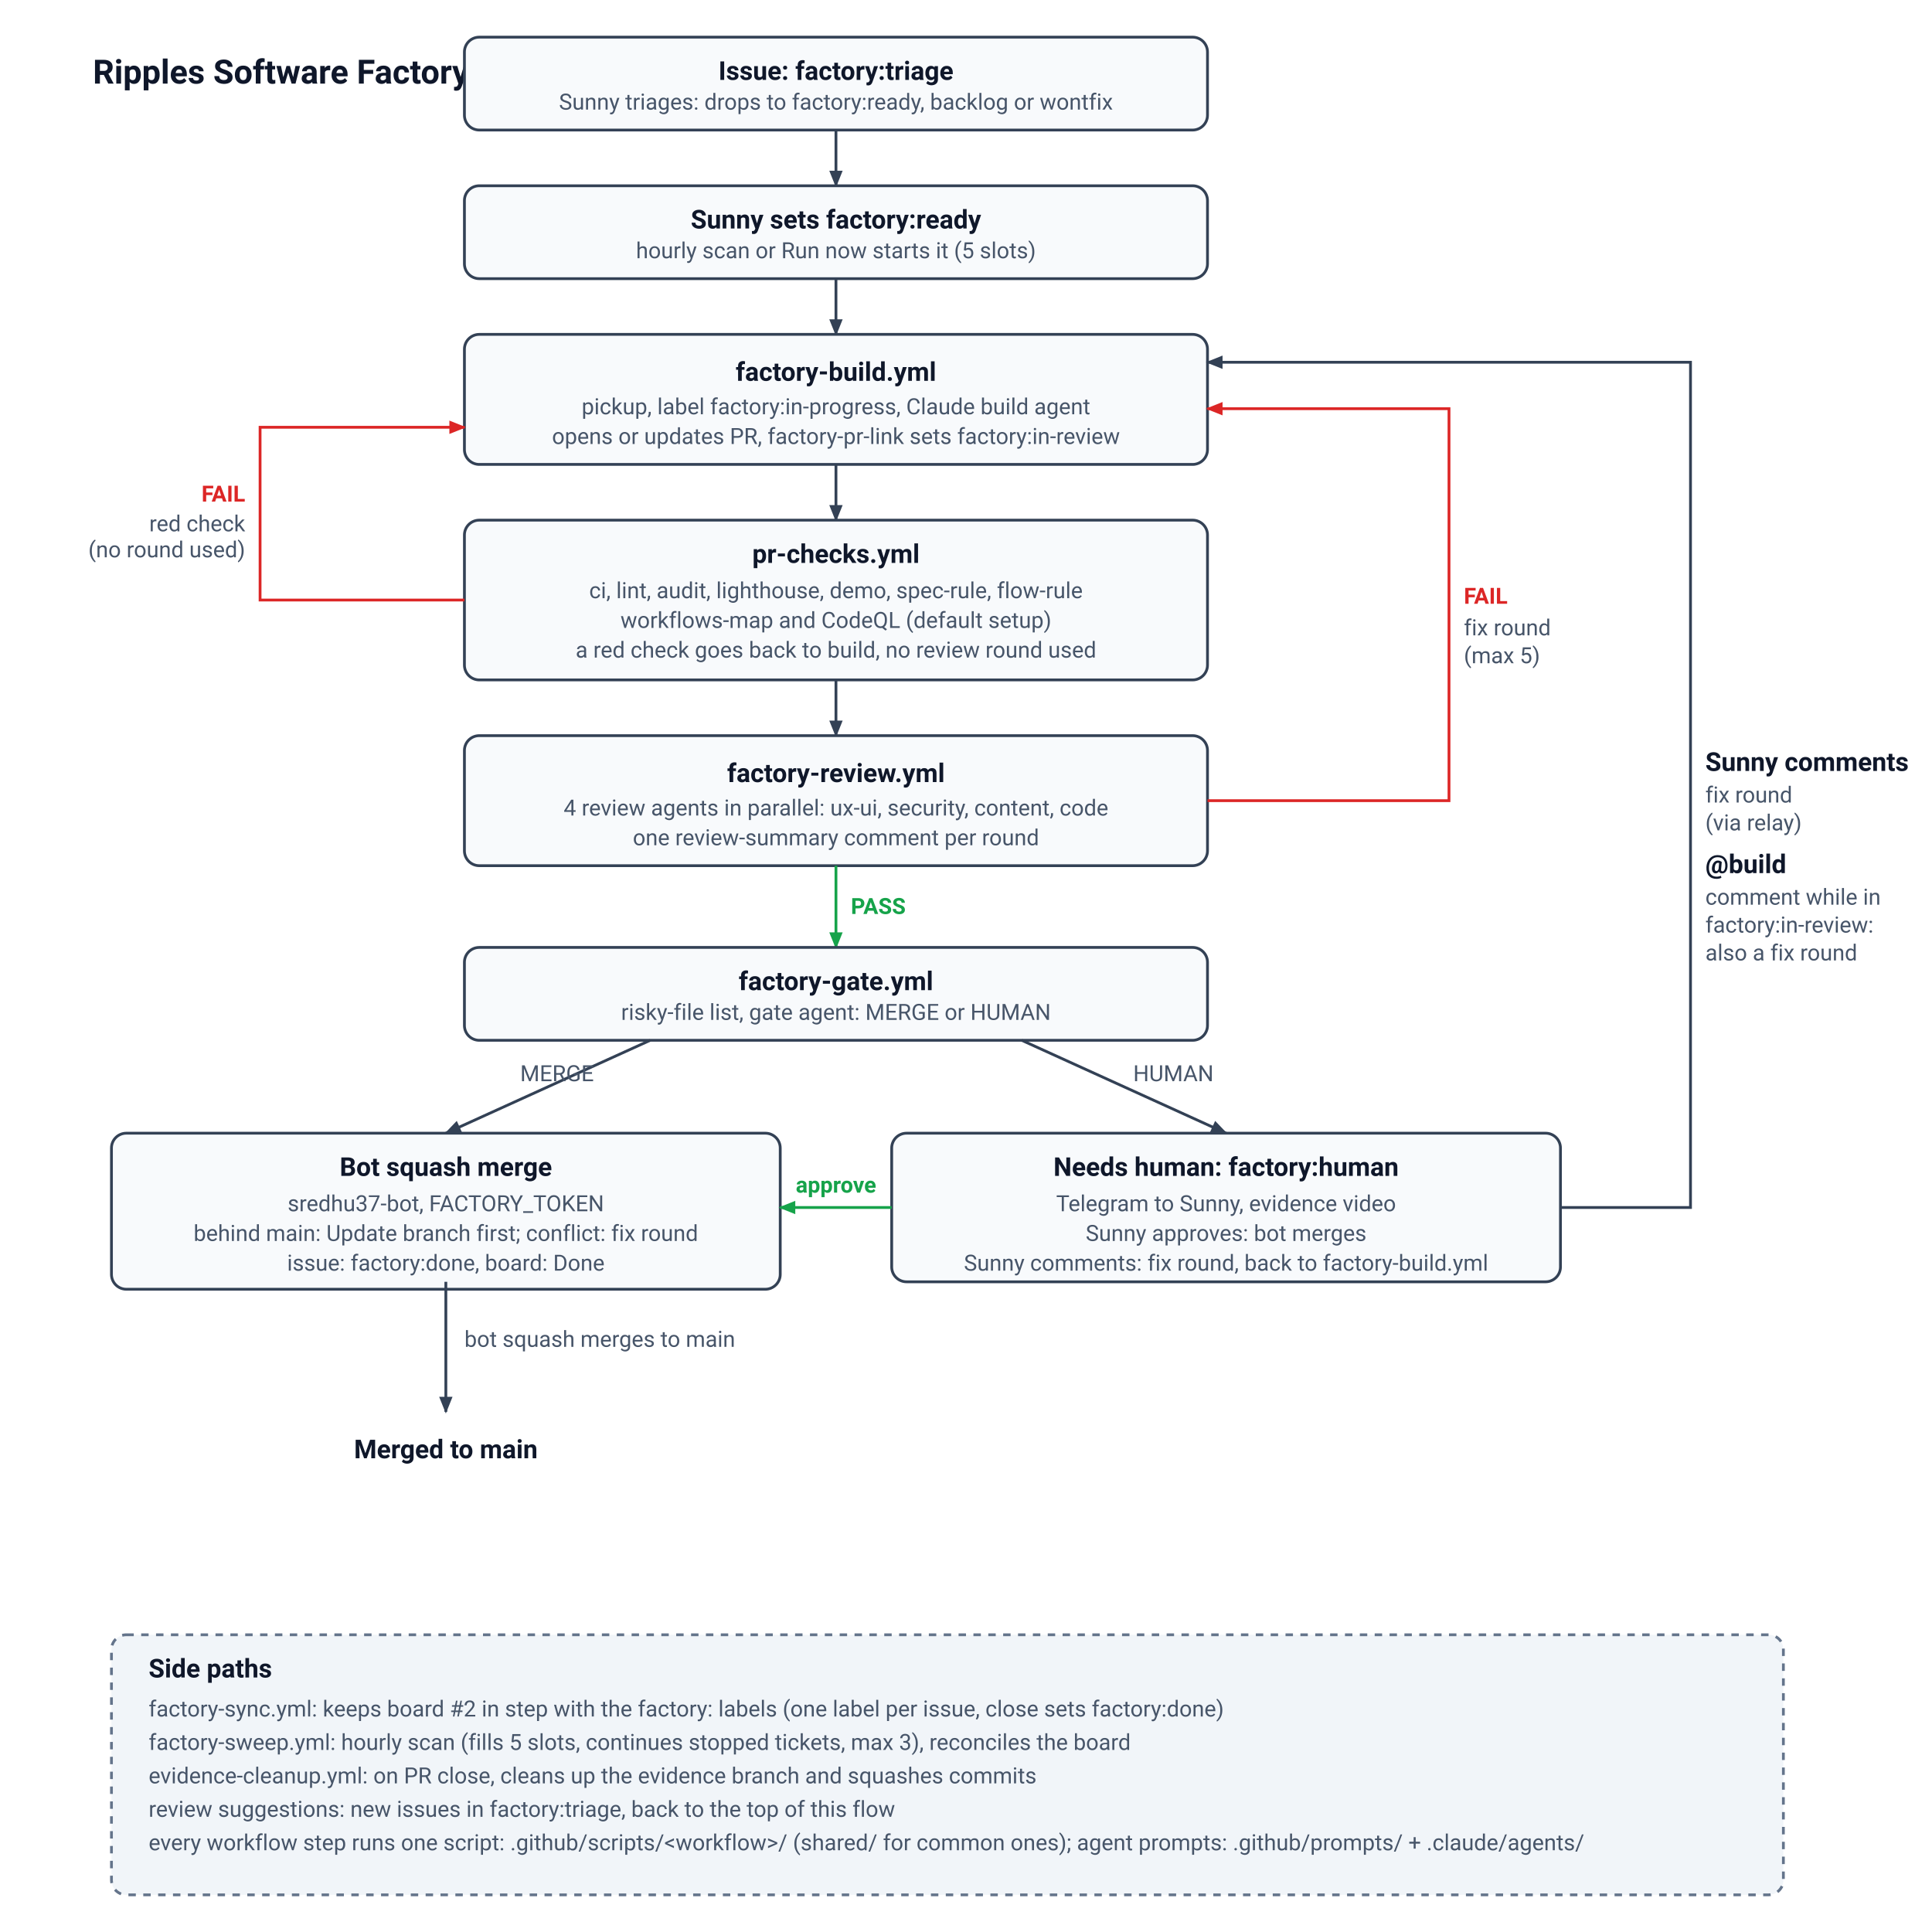
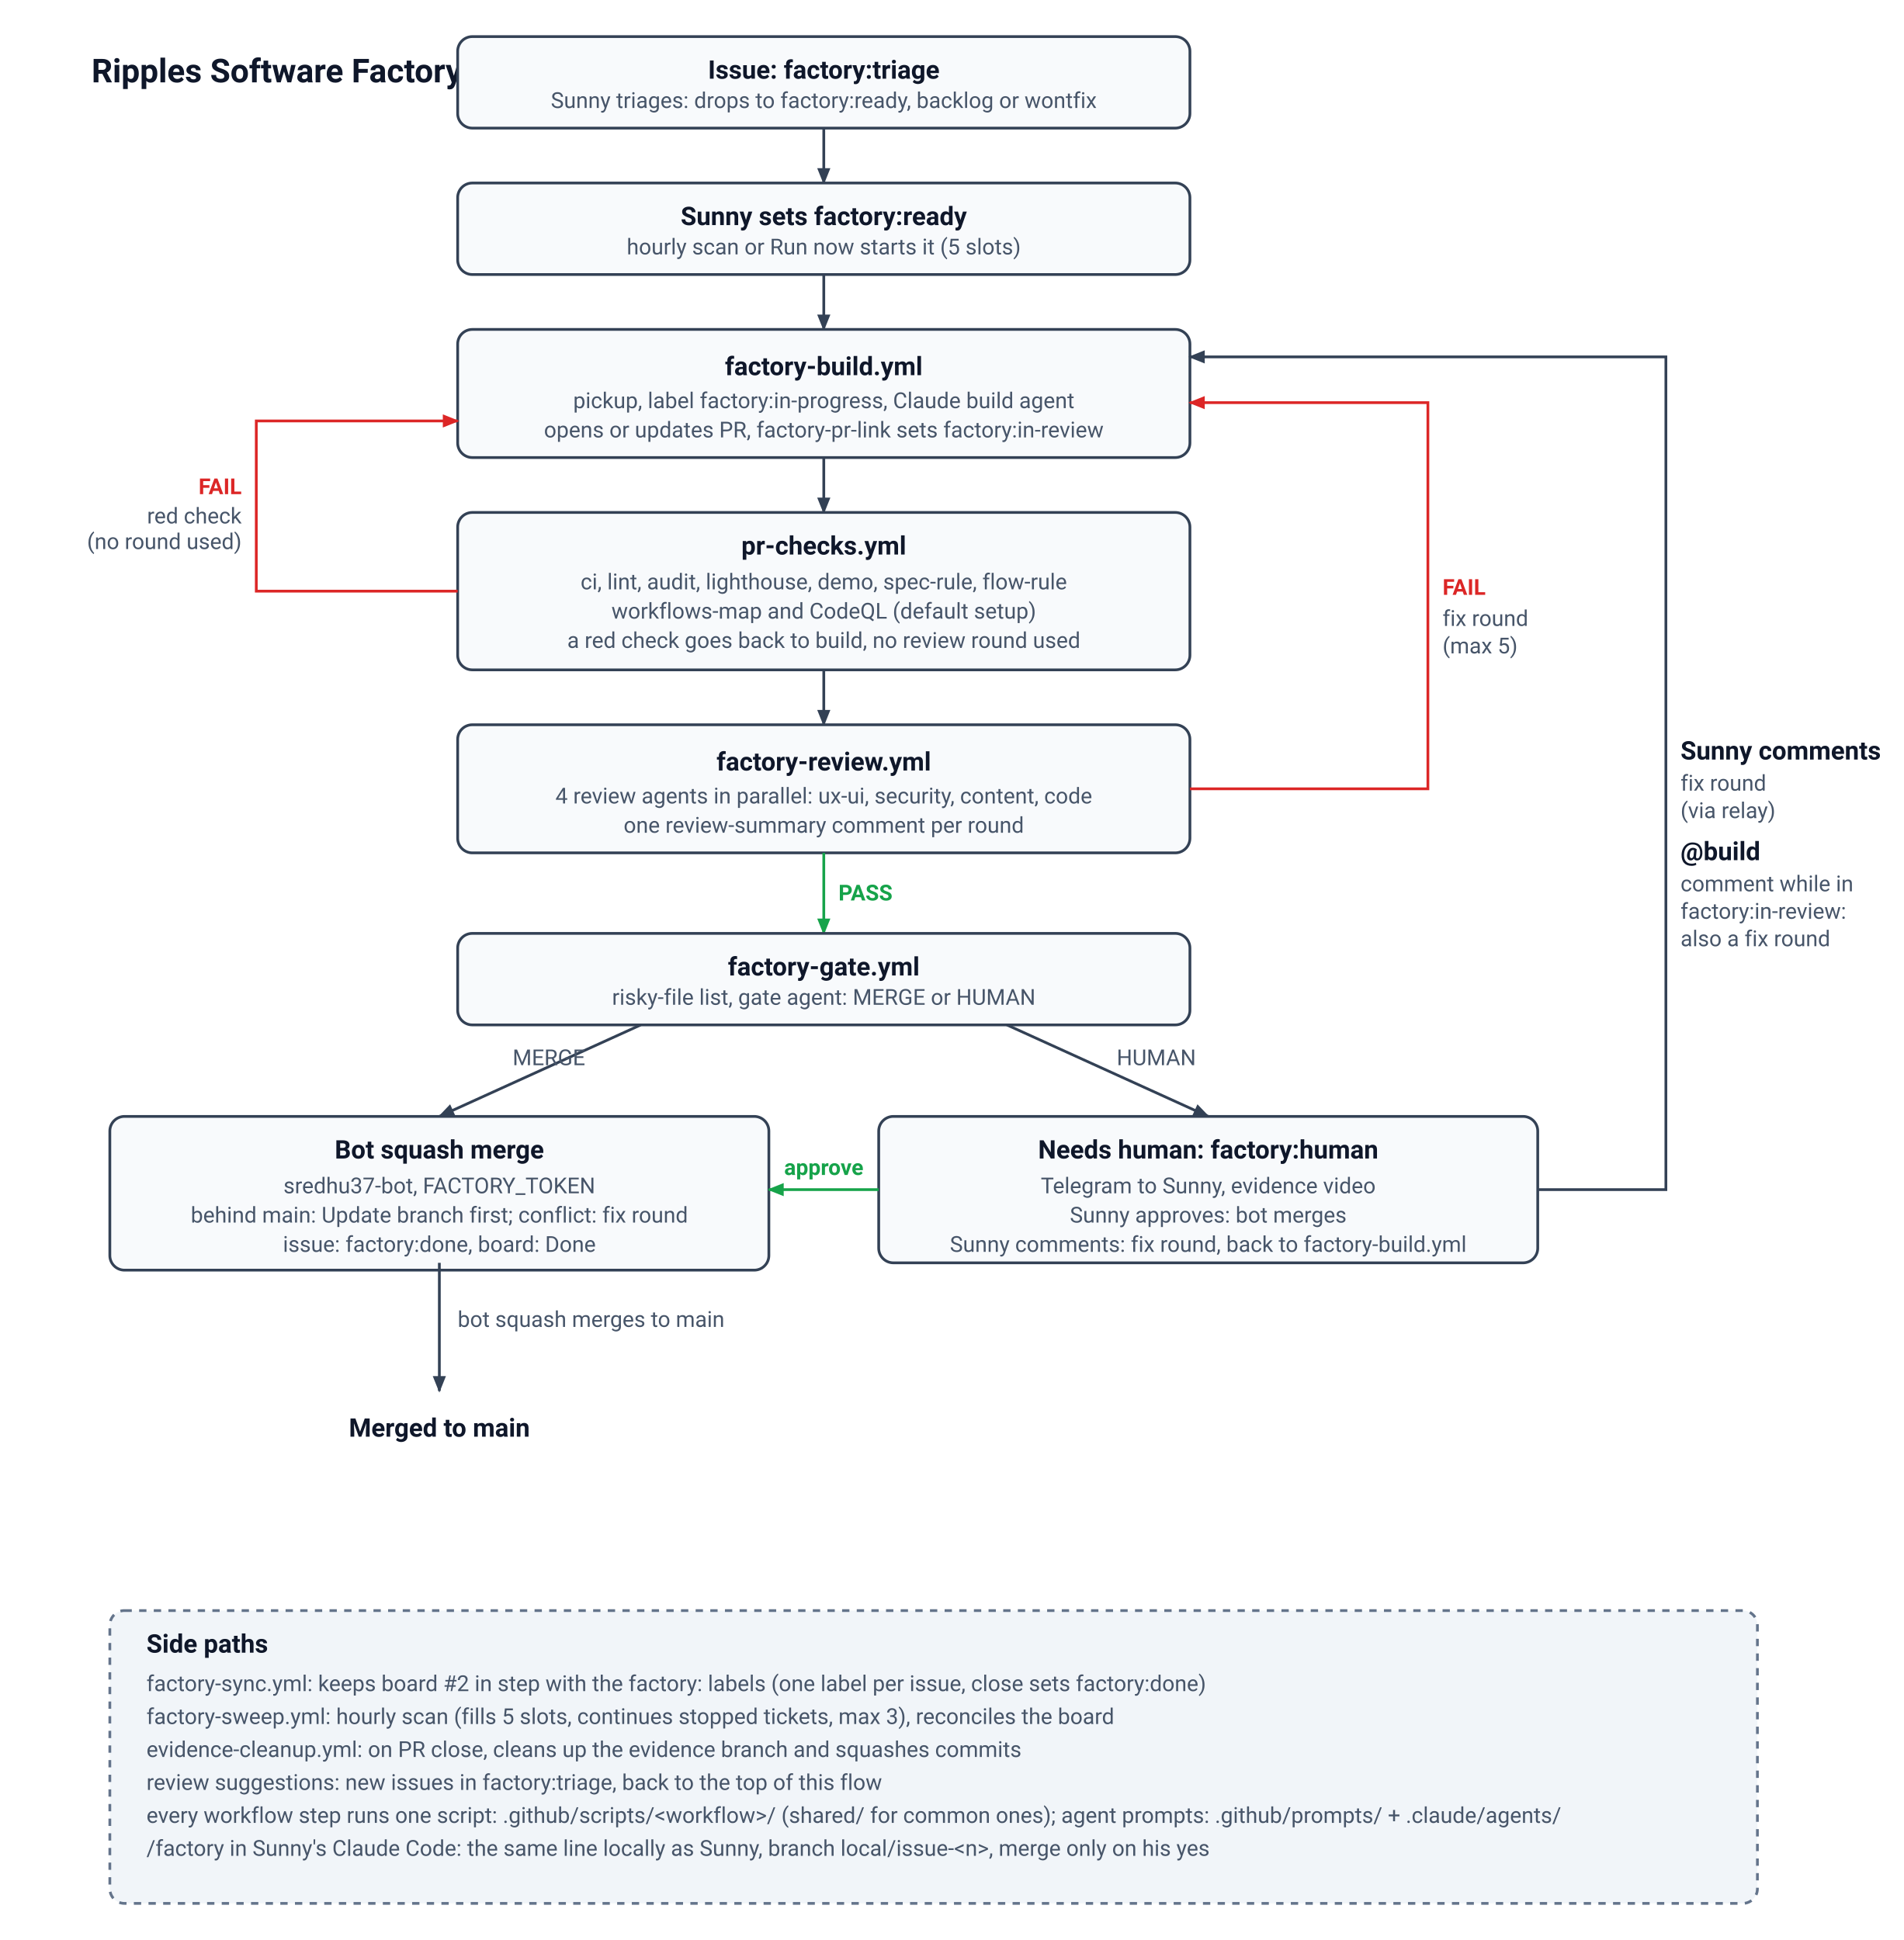
- <svg xmlns="http://www.w3.org/2000/svg" viewBox="0 0 1040 1040" width="1040" height="1040">
+ <svg xmlns="http://www.w3.org/2000/svg" viewBox="0 0 1040 1060" width="1040" height="1060">
  <defs>
    <style>
      .box { fill: #f8fafc; stroke: #334155; stroke-width: 1.5; }
      .side { fill: #f1f5f9; stroke: #64748b; stroke-width: 1.5; stroke-dasharray: 4 4; }
      .line { stroke: #334155; stroke-width: 1.5; fill: none; }
      .fail { stroke: #dc2626; stroke-width: 1.5; fill: none; }
      .pass { stroke: #16a34a; stroke-width: 1.5; fill: none; }
      text { font-family: -apple-system, BlinkMacSystemFont, "Segoe UI", Roboto, Helvetica, Arial, sans-serif; font-size: 13px; fill: #0f172a; }
      .head { font-weight: 600; font-size: 14px; }
      .title { font-weight: 700; font-size: 18px; }
      .small { font-size: 12px; fill: #475569; }
      .fail-text { font-size: 12px; fill: #dc2626; font-weight: 600; }
      .pass-text { font-size: 12px; fill: #16a34a; font-weight: 600; }
    </style>
    <marker id="a" viewBox="0 0 10 10" refX="9" refY="5" markerWidth="6" markerHeight="6" orient="auto-start-reverse">
      <path d="M 0 1 L 10 5 L 0 9 z" fill="#334155" />
    </marker>
    <marker id="af" viewBox="0 0 10 10" refX="9" refY="5" markerWidth="6" markerHeight="6" orient="auto-start-reverse">
      <path d="M 0 1 L 10 5 L 0 9 z" fill="#dc2626" />
    </marker>
    <marker id="ap" viewBox="0 0 10 10" refX="9" refY="5" markerWidth="6" markerHeight="6" orient="auto-start-reverse">
      <path d="M 0 1 L 10 5 L 0 9 z" fill="#16a34a" />
    </marker>
  </defs>
  <text x="50" y="45" class="title">Ripples Software Factory</text>
  <rect class="box" x="250" y="20" width="400" height="50" rx="8" />
  <text x="450" y="43" text-anchor="middle" class="head">Issue: factory:triage</text>
  <text x="450" y="59" text-anchor="middle" class="small">Sunny triages: drops to factory:ready, backlog or wontfix</text>
  <path class="line" d="M450 70 V100" marker-end="url(#a)" />
  <rect class="box" x="250" y="100" width="400" height="50" rx="8" />
  <text x="450" y="123" text-anchor="middle" class="head">Sunny sets factory:ready</text>
  <text x="450" y="139" text-anchor="middle" class="small">hourly scan or Run now starts it (5 slots)</text>
  <path class="line" d="M450 150 V180" marker-end="url(#a)" />
  <rect class="box" x="250" y="180" width="400" height="70" rx="8" />
  <text x="450" y="205" text-anchor="middle" class="head">factory-build.yml</text>
  <text x="450" y="223" text-anchor="middle" class="small">pickup, label factory:in-progress, Claude build agent</text>
  <text x="450" y="239" text-anchor="middle" class="small">opens or updates PR, factory-pr-link sets factory:in-review</text>
  <path class="line" d="M450 250 V280" marker-end="url(#a)" />
  <rect class="box" x="250" y="280" width="400" height="86" rx="8" />
  <text x="450" y="303" text-anchor="middle" class="head">pr-checks.yml</text>
  <text x="450" y="322" text-anchor="middle" class="small">ci, lint, audit, lighthouse, demo, spec-rule, flow-rule</text>
  <text x="450" y="338" text-anchor="middle" class="small">workflows-map and CodeQL (default setup)</text>
  <text x="450" y="354" text-anchor="middle" class="small">a red check goes back to build, no review round used</text>
  <path class="fail" d="M250 323 H140 V230 H250" marker-end="url(#af)" />
  <text x="132" y="270" text-anchor="end" class="fail-text">FAIL</text>
  <text x="132" y="286" text-anchor="end" class="small">red check</text>
  <text x="132" y="300" text-anchor="end" class="small">(no round used)</text>
  <path class="line" d="M450 366 V396" marker-end="url(#a)" />
  <rect class="box" x="250" y="396" width="400" height="70" rx="8" />
  <text x="450" y="421" text-anchor="middle" class="head">factory-review.yml</text>
  <text x="450" y="439" text-anchor="middle" class="small">4 review agents in parallel: ux-ui, security, content, code</text>
  <text x="450" y="455" text-anchor="middle" class="small">one review-summary comment per round</text>
  <path class="fail" d="M650 431 H780 V220 H650" marker-end="url(#af)" />
  <text x="788" y="325" class="fail-text">FAIL</text>
  <text x="788" y="342" class="small">fix round</text>
  <text x="788" y="357" class="small">(max 5)</text>
  <path class="pass" d="M450 466 V510" marker-end="url(#ap)" />
  <text x="458" y="492" class="pass-text">PASS</text>
  <rect class="box" x="250" y="510" width="400" height="50" rx="8" />
  <text x="450" y="533" text-anchor="middle" class="head">factory-gate.yml</text>
  <text x="450" y="549" text-anchor="middle" class="small">risky-file list, gate agent: MERGE or HUMAN</text>
  <path class="line" d="M350 560 L240 610" marker-end="url(#a)" />
  <text x="280" y="582" class="small">MERGE</text>
  <path class="line" d="M550 560 L660 610" marker-end="url(#a)" />
  <text x="610" y="582" class="small">HUMAN</text>
  <rect class="box" x="60" y="610" width="360" height="84" rx="8" />
  <text x="240" y="633" text-anchor="middle" class="head">Bot squash merge</text>
  <text x="240" y="652" text-anchor="middle" class="small">sredhu37-bot, FACTORY_TOKEN</text>
  <text x="240" y="668" text-anchor="middle" class="small">behind main: Update branch first; conflict: fix round</text>
  <text x="240" y="684" text-anchor="middle" class="small">issue: factory:done, board: Done</text>
  <rect class="box" x="480" y="610" width="360" height="80" rx="8" />
  <text x="660" y="633" text-anchor="middle" class="head">Needs human: factory:human</text>
  <text x="660" y="652" text-anchor="middle" class="small">Telegram to Sunny, evidence video</text>
  <text x="660" y="668" text-anchor="middle" class="small">Sunny approves: bot merges</text>
  <text x="660" y="684" text-anchor="middle" class="small">Sunny comments: fix round, back to factory-build.yml</text>
  <path class="pass" d="M480 650 H420" marker-end="url(#ap)" />
  <text x="450" y="642" text-anchor="middle" class="pass-text small">approve</text>
  <path class="line" d="M840 650 H910 V195 H650" marker-end="url(#a)" />
  <text x="918" y="415" class="head">Sunny comments</text>
  <text x="918" y="432" class="small">fix round</text>
  <text x="918" y="447" class="small">(via relay)</text>
  <text x="918" y="470" class="head">@build</text>
  <text x="918" y="487" class="small">comment while in</text>
  <text x="918" y="502" class="small">factory:in-review:</text>
  <text x="918" y="517" class="small">also a fix round</text>
  <path class="line" d="M240 690 V760" marker-end="url(#a)" />
  <text x="250" y="725" class="small">bot squash merges to main</text>
  <text x="240" y="785" text-anchor="middle" class="head">Merged to main</text>
-   <rect class="side" x="60" y="880" width="900" height="140" rx="8" />
+   <rect class="side" x="60" y="880" width="900" height="160" rx="8" />
  <text x="80" y="903" class="head">Side paths</text>
  <text x="80" y="924" class="small">factory-sync.yml: keeps board #2 in step with the factory: labels (one label per issue, close sets factory:done)</text>
  <text x="80" y="942" class="small">factory-sweep.yml: hourly scan (fills 5 slots, continues stopped tickets, max 3), reconciles the board</text>
  <text x="80" y="960" class="small">evidence-cleanup.yml: on PR close, cleans up the evidence branch and squashes commits</text>
  <text x="80" y="978" class="small">review suggestions: new issues in factory:triage, back to the top of this flow</text>
  <text x="80" y="996" class="small">every workflow step runs one script: .github/scripts/&lt;workflow&gt;/ (shared/ for common ones); agent prompts: .github/prompts/ + .claude/agents/</text>
+   <text x="80" y="1014" class="small">/factory in Sunny's Claude Code: the same line locally as Sunny, branch local/issue-&lt;n&gt;, merge only on his yes</text>
</svg>
